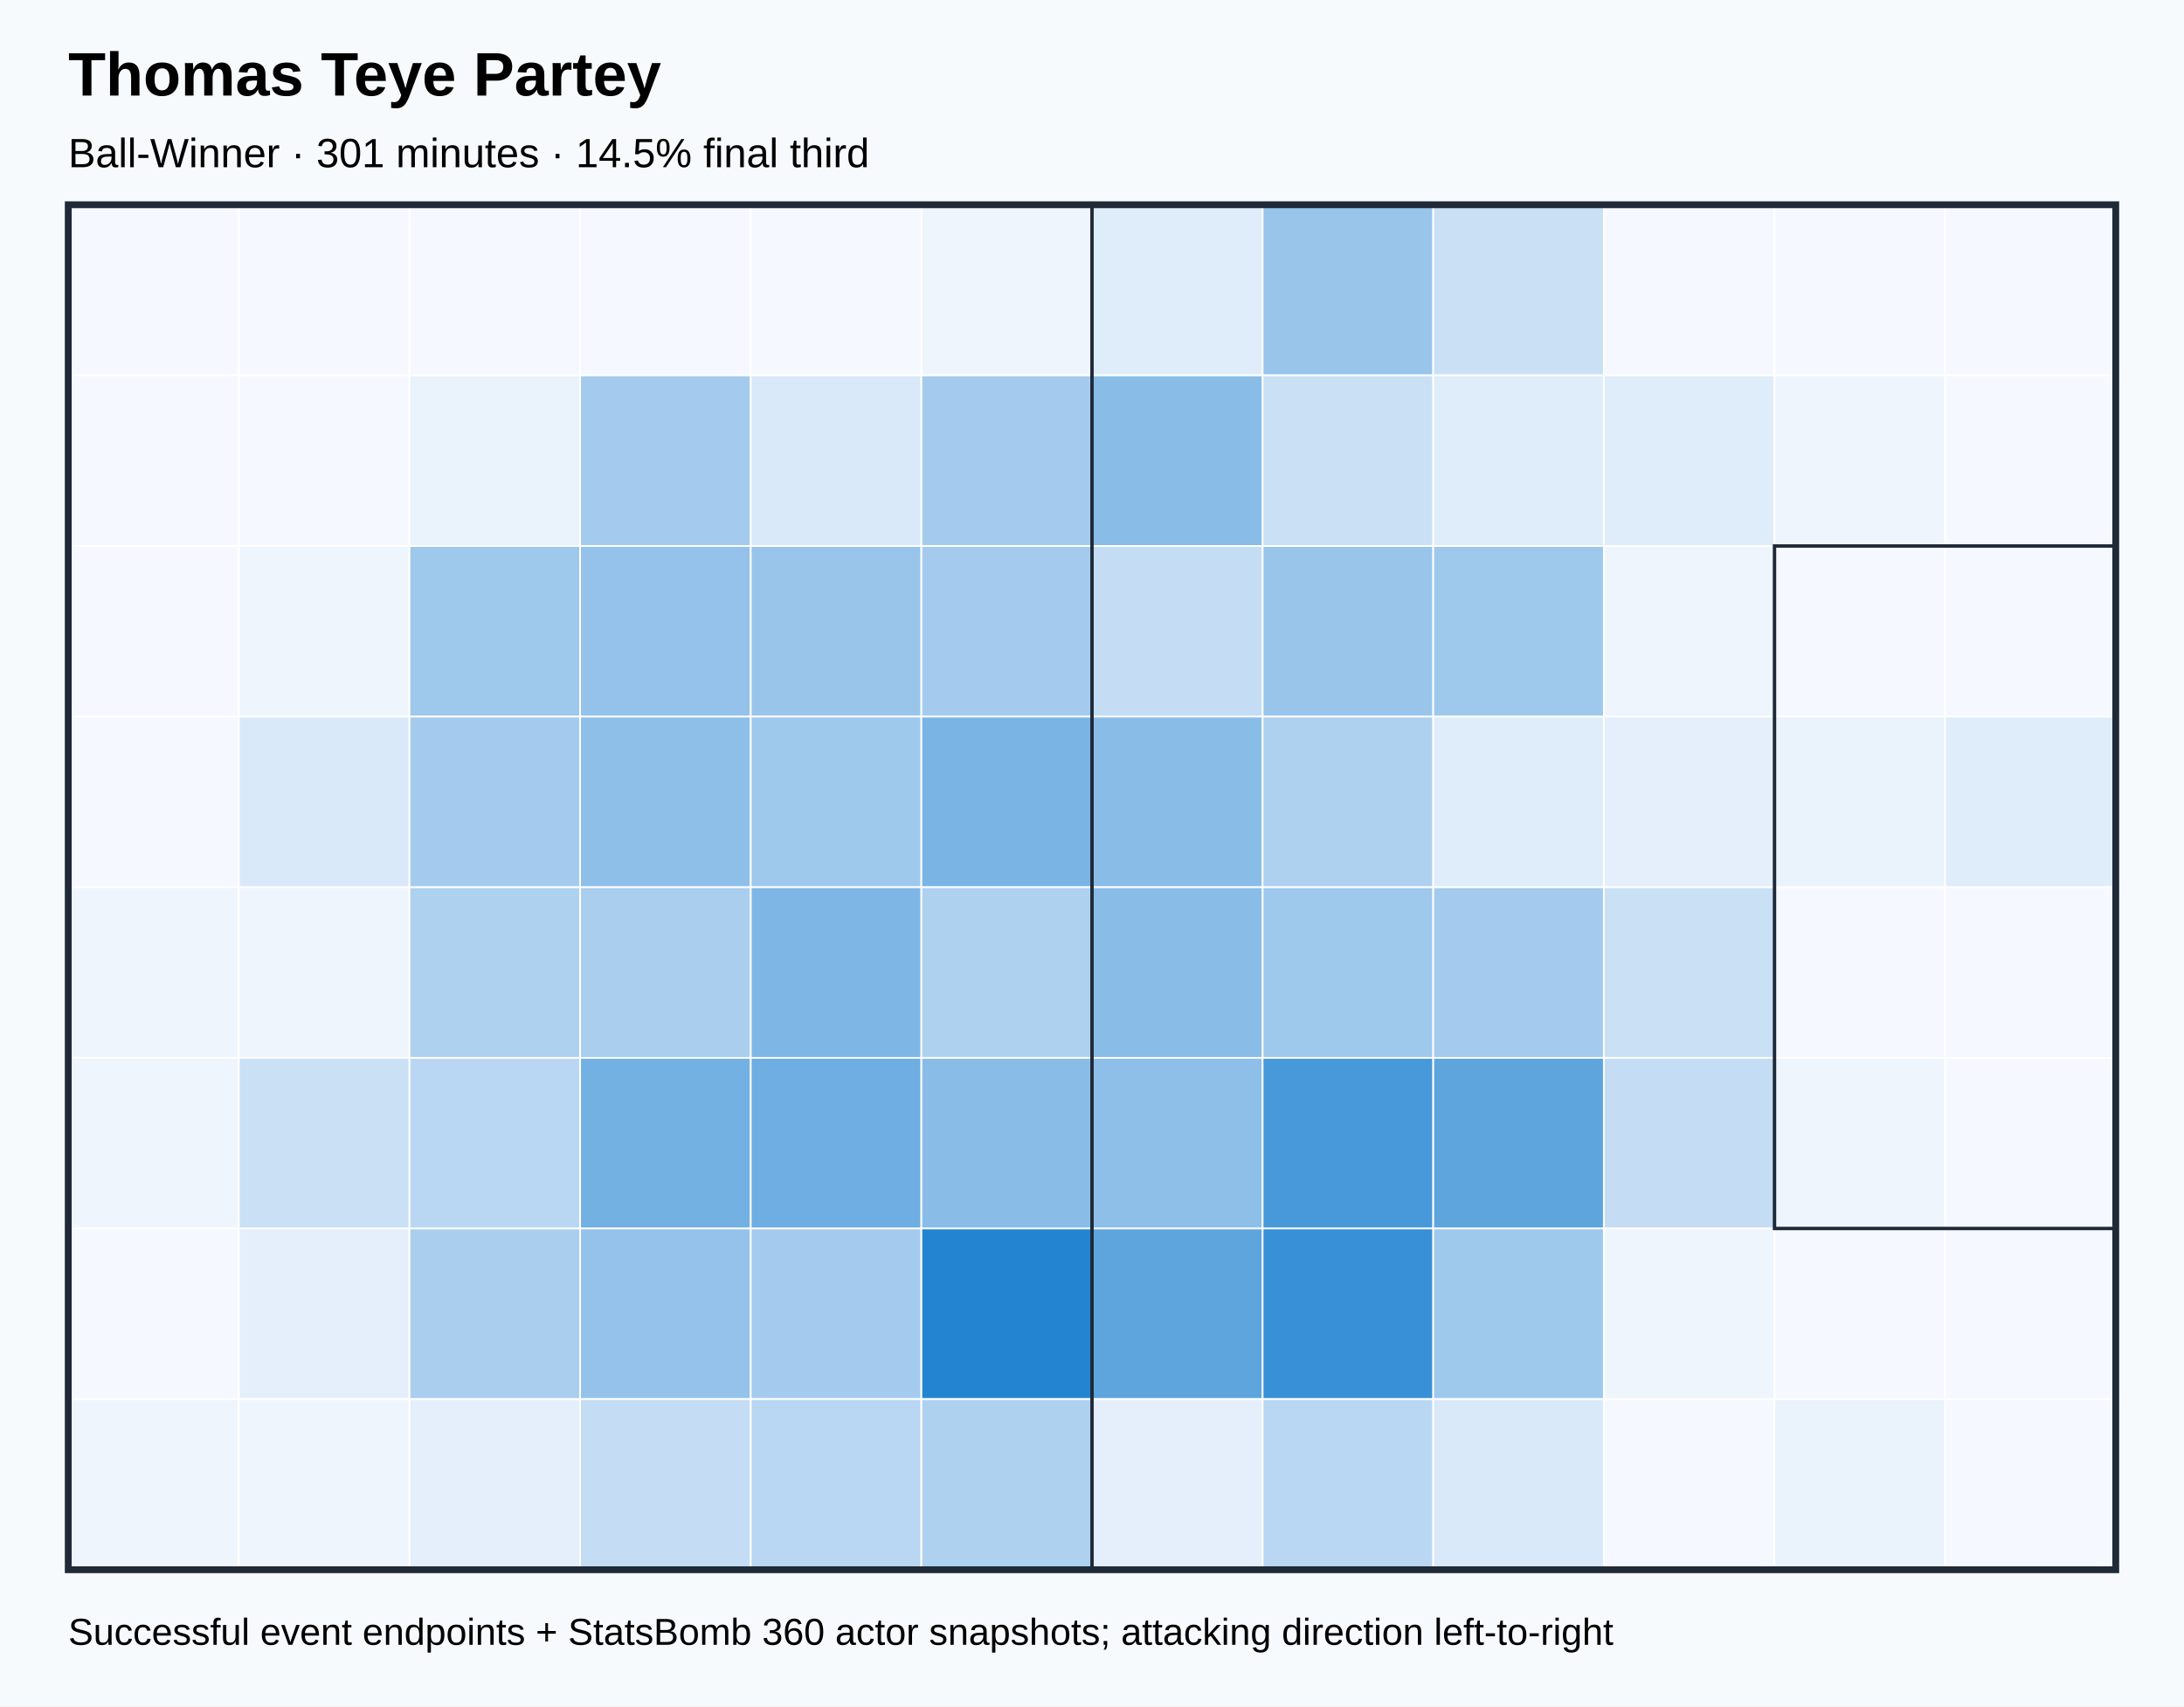
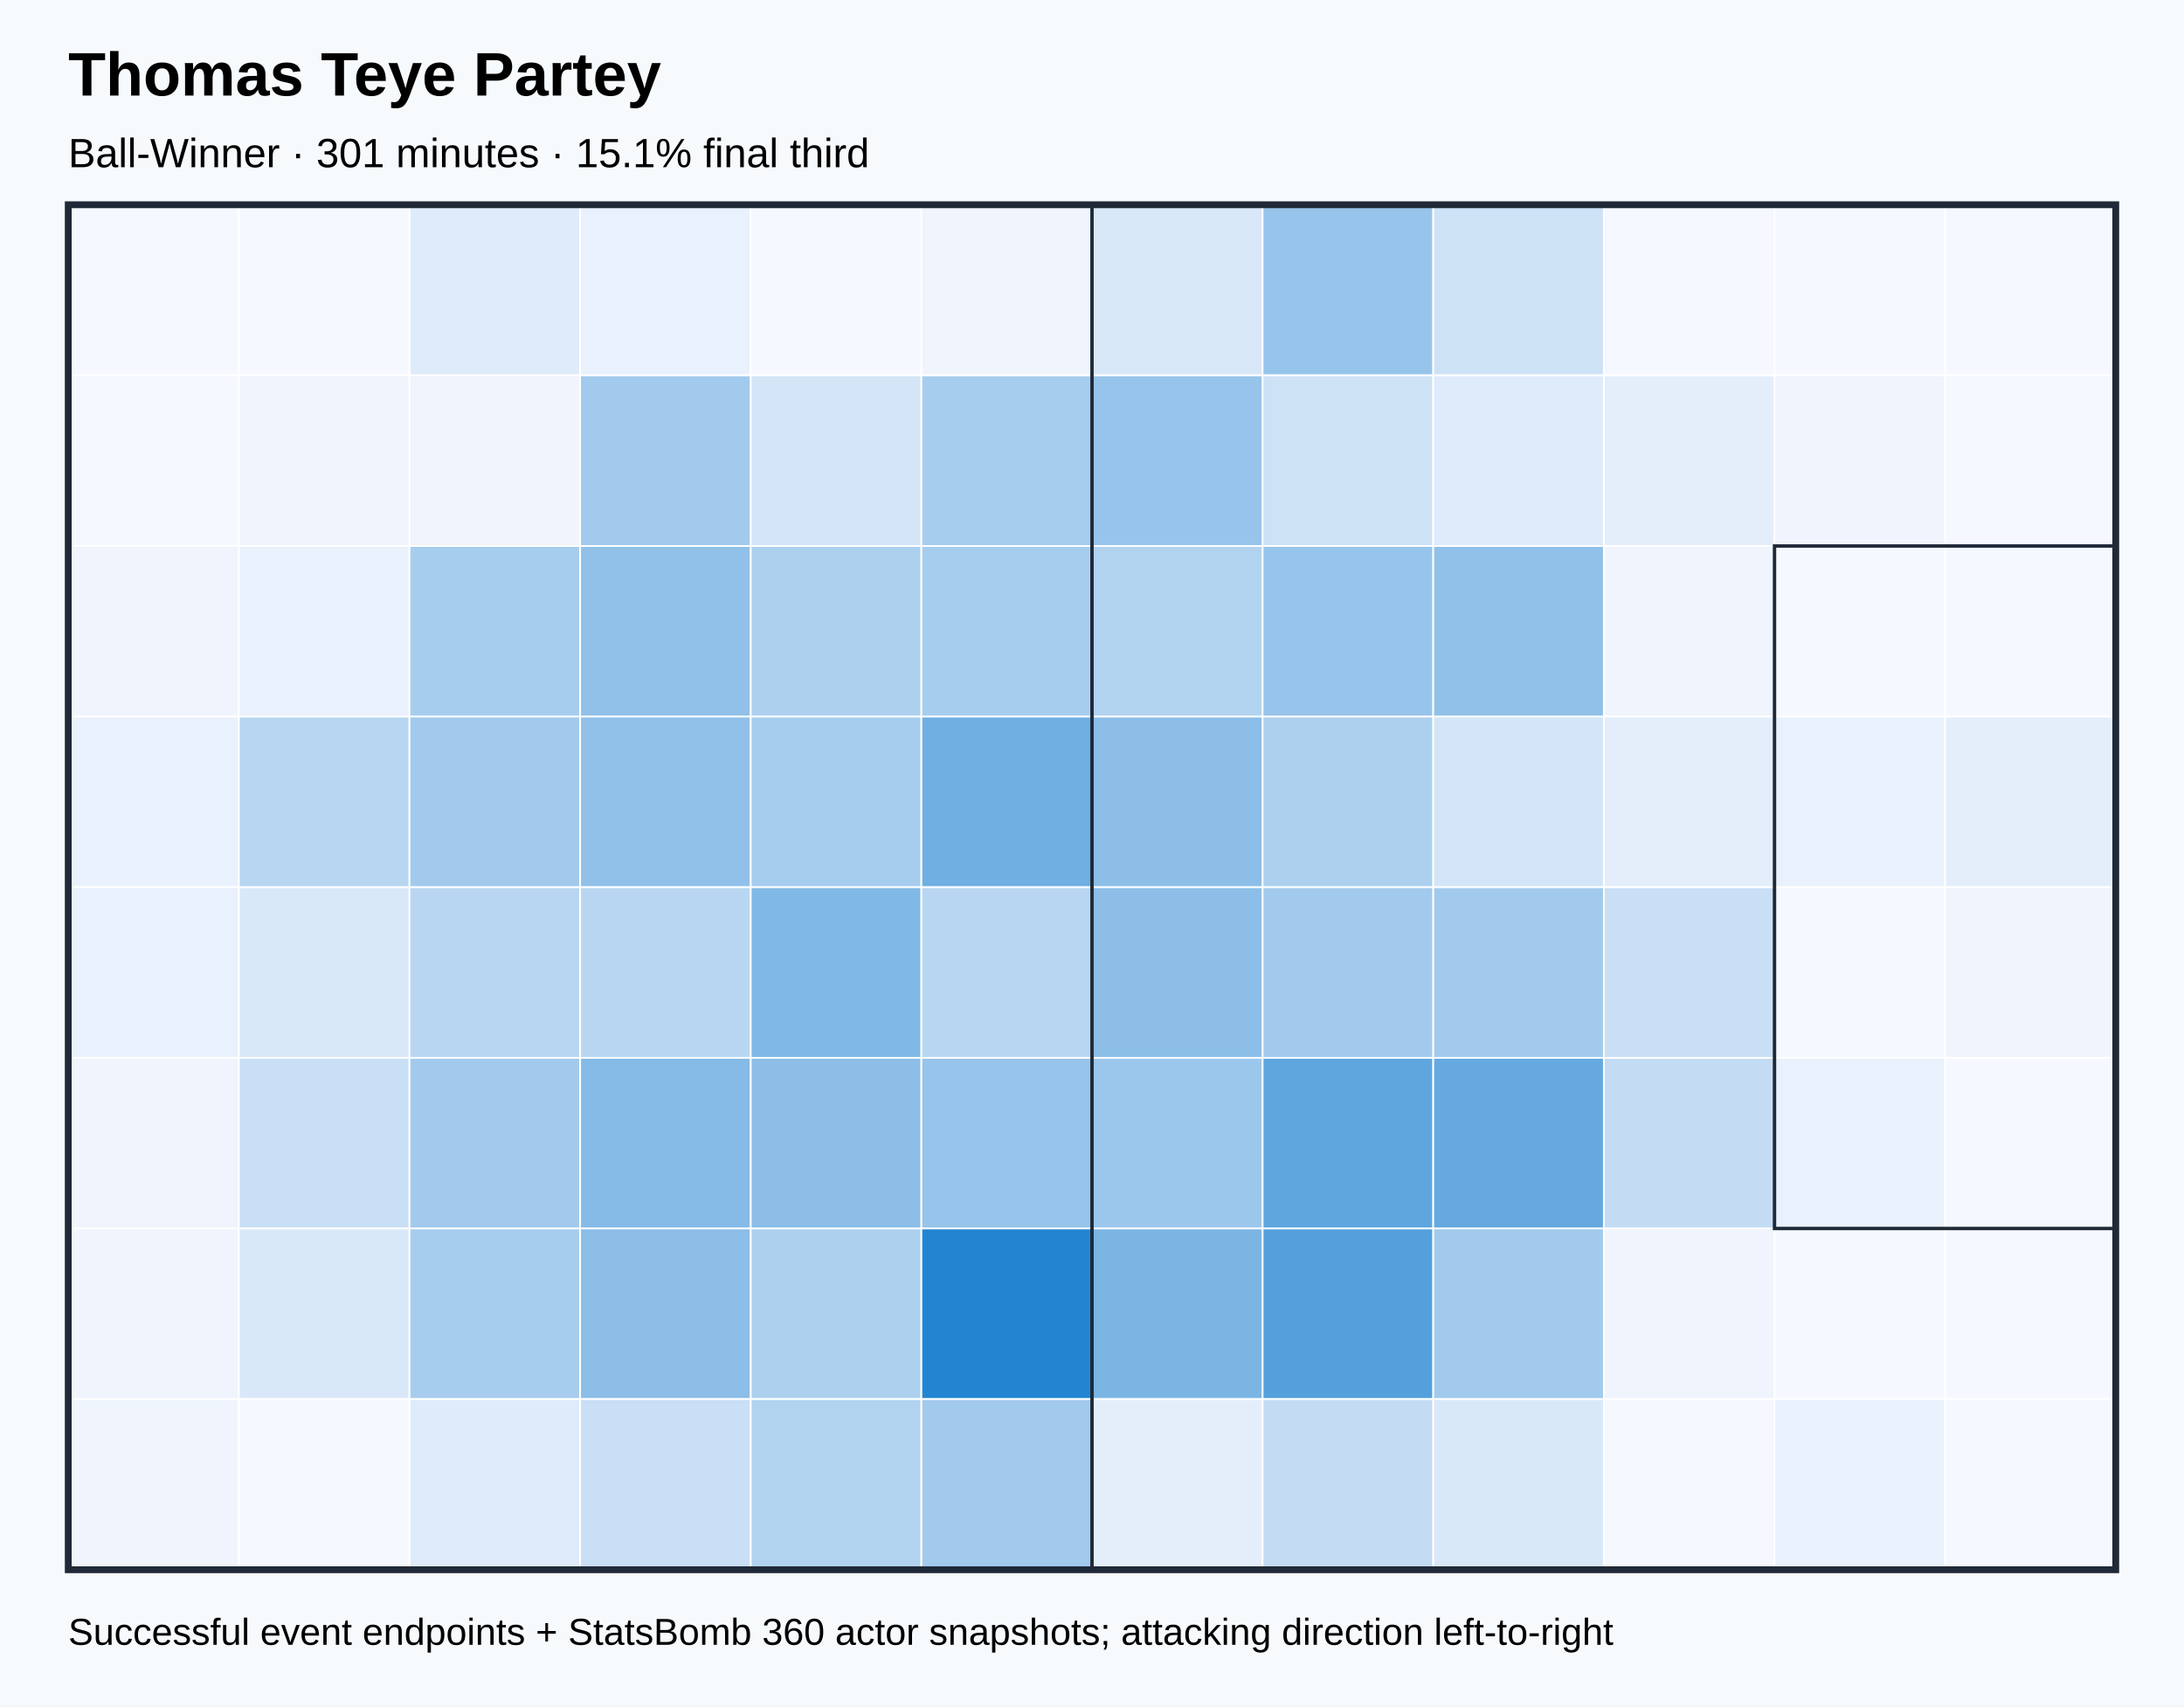
<svg xmlns="http://www.w3.org/2000/svg" width="640" height="500" viewBox="0 0 640 500" role="img">
  <rect width="640" height="500" fill="#f7fafc" />
  <text x="20" y="28" font-family="Arial" font-size="18" font-weight="700">Thomas Teye Partey</text>
-   <text x="20" y="49" font-family="Arial" font-size="12">Ball-Winner · 301 minutes · 14.5% final third</text>
+   <text x="20" y="49" font-family="Arial" font-size="12">Ball-Winner · 301 minutes · 15.1% final third</text>
  <rect x="20" y="60" width="50" height="50" fill="rgb(245,248,255)" stroke="#ffffff" stroke-width="0.5" />
  <rect x="20" y="110" width="50" height="50" fill="rgb(245,248,255)" stroke="#ffffff" stroke-width="0.5" />
-   <rect x="20" y="160" width="50" height="50" fill="rgb(245,248,255)" stroke="#ffffff" stroke-width="0.5" />
-   <rect x="20" y="210" width="50" height="50" fill="rgb(245,248,255)" stroke="#ffffff" stroke-width="0.5" />
-   <rect x="20" y="260" width="50" height="50" fill="rgb(239,245,253)" stroke="#ffffff" stroke-width="0.5" />
-   <rect x="20" y="310" width="50" height="50" fill="rgb(239,245,253)" stroke="#ffffff" stroke-width="0.5" />
-   <rect x="20" y="360" width="50" height="50" fill="rgb(245,248,255)" stroke="#ffffff" stroke-width="0.5" />
-   <rect x="20" y="410" width="50" height="50" fill="rgb(239,245,253)" stroke="#ffffff" stroke-width="0.5" />
+   <rect x="20" y="160" width="50" height="50" fill="rgb(239,244,253)" stroke="#ffffff" stroke-width="0.5" />
+   <rect x="20" y="210" width="50" height="50" fill="rgb(233,241,252)" stroke="#ffffff" stroke-width="0.5" />
+   <rect x="20" y="260" width="50" height="50" fill="rgb(233,241,252)" stroke="#ffffff" stroke-width="0.5" />
+   <rect x="20" y="310" width="50" height="50" fill="rgb(239,244,253)" stroke="#ffffff" stroke-width="0.5" />
+   <rect x="20" y="360" width="50" height="50" fill="rgb(239,244,253)" stroke="#ffffff" stroke-width="0.5" />
+   <rect x="20" y="410" width="50" height="50" fill="rgb(239,244,253)" stroke="#ffffff" stroke-width="0.5" />
  <rect x="70" y="60" width="50" height="50" fill="rgb(245,248,255)" stroke="#ffffff" stroke-width="0.5" />
-   <rect x="70" y="110" width="50" height="50" fill="rgb(245,248,255)" stroke="#ffffff" stroke-width="0.5" />
-   <rect x="70" y="160" width="50" height="50" fill="rgb(239,245,253)" stroke="#ffffff" stroke-width="0.5" />
-   <rect x="70" y="210" width="50" height="50" fill="rgb(218,233,249)" stroke="#ffffff" stroke-width="0.5" />
-   <rect x="70" y="260" width="50" height="50" fill="rgb(239,245,253)" stroke="#ffffff" stroke-width="0.5" />
-   <rect x="70" y="310" width="50" height="50" fill="rgb(201,224,245)" stroke="#ffffff" stroke-width="0.5" />
-   <rect x="70" y="360" width="50" height="50" fill="rgb(228,239,251)" stroke="#ffffff" stroke-width="0.5" />
-   <rect x="70" y="410" width="50" height="50" fill="rgb(239,245,253)" stroke="#ffffff" stroke-width="0.5" />
-   <rect x="120" y="60" width="50" height="50" fill="rgb(245,248,255)" stroke="#ffffff" stroke-width="0.5" />
-   <rect x="120" y="110" width="50" height="50" fill="rgb(234,242,252)" stroke="#ffffff" stroke-width="0.5" />
-   <rect x="120" y="160" width="50" height="50" fill="rgb(158,200,236)" stroke="#ffffff" stroke-width="0.5" />
-   <rect x="120" y="210" width="50" height="50" fill="rgb(164,203,237)" stroke="#ffffff" stroke-width="0.5" />
-   <rect x="120" y="260" width="50" height="50" fill="rgb(175,209,240)" stroke="#ffffff" stroke-width="0.5" />
-   <rect x="120" y="310" width="50" height="50" fill="rgb(185,215,242)" stroke="#ffffff" stroke-width="0.5" />
-   <rect x="120" y="360" width="50" height="50" fill="rgb(169,206,238)" stroke="#ffffff" stroke-width="0.5" />
-   <rect x="120" y="410" width="50" height="50" fill="rgb(228,239,251)" stroke="#ffffff" stroke-width="0.5" />
-   <rect x="170" y="60" width="50" height="50" fill="rgb(245,248,255)" stroke="#ffffff" stroke-width="0.5" />
-   <rect x="170" y="110" width="50" height="50" fill="rgb(164,203,237)" stroke="#ffffff" stroke-width="0.5" />
-   <rect x="170" y="160" width="50" height="50" fill="rgb(148,194,234)" stroke="#ffffff" stroke-width="0.5" />
-   <rect x="170" y="210" width="50" height="50" fill="rgb(142,191,233)" stroke="#ffffff" stroke-width="0.5" />
-   <rect x="170" y="260" width="50" height="50" fill="rgb(169,206,238)" stroke="#ffffff" stroke-width="0.5" />
-   <rect x="170" y="310" width="50" height="50" fill="rgb(115,177,227)" stroke="#ffffff" stroke-width="0.5" />
-   <rect x="170" y="360" width="50" height="50" fill="rgb(148,194,234)" stroke="#ffffff" stroke-width="0.5" />
-   <rect x="170" y="410" width="50" height="50" fill="rgb(196,221,244)" stroke="#ffffff" stroke-width="0.5" />
+   <rect x="70" y="110" width="50" height="50" fill="rgb(239,244,253)" stroke="#ffffff" stroke-width="0.5" />
+   <rect x="70" y="160" width="50" height="50" fill="rgb(233,241,252)" stroke="#ffffff" stroke-width="0.5" />
+   <rect x="70" y="210" width="50" height="50" fill="rgb(184,214,241)" stroke="#ffffff" stroke-width="0.5" />
+   <rect x="70" y="260" width="50" height="50" fill="rgb(217,232,249)" stroke="#ffffff" stroke-width="0.5" />
+   <rect x="70" y="310" width="50" height="50" fill="rgb(200,223,245)" stroke="#ffffff" stroke-width="0.5" />
+   <rect x="70" y="360" width="50" height="50" fill="rgb(217,232,249)" stroke="#ffffff" stroke-width="0.5" />
+   <rect x="70" y="410" width="50" height="50" fill="rgb(245,248,255)" stroke="#ffffff" stroke-width="0.5" />
+   <rect x="120" y="60" width="50" height="50" fill="rgb(222,235,250)" stroke="#ffffff" stroke-width="0.5" />
+   <rect x="120" y="110" width="50" height="50" fill="rgb(239,244,253)" stroke="#ffffff" stroke-width="0.5" />
+   <rect x="120" y="160" width="50" height="50" fill="rgb(167,205,238)" stroke="#ffffff" stroke-width="0.5" />
+   <rect x="120" y="210" width="50" height="50" fill="rgb(162,202,237)" stroke="#ffffff" stroke-width="0.5" />
+   <rect x="120" y="260" width="50" height="50" fill="rgb(184,214,241)" stroke="#ffffff" stroke-width="0.5" />
+   <rect x="120" y="310" width="50" height="50" fill="rgb(162,202,237)" stroke="#ffffff" stroke-width="0.5" />
+   <rect x="120" y="360" width="50" height="50" fill="rgb(167,205,238)" stroke="#ffffff" stroke-width="0.5" />
+   <rect x="120" y="410" width="50" height="50" fill="rgb(222,235,250)" stroke="#ffffff" stroke-width="0.5" />
+   <rect x="170" y="60" width="50" height="50" fill="rgb(233,241,252)" stroke="#ffffff" stroke-width="0.5" />
+   <rect x="170" y="110" width="50" height="50" fill="rgb(162,202,237)" stroke="#ffffff" stroke-width="0.5" />
+   <rect x="170" y="160" width="50" height="50" fill="rgb(145,193,233)" stroke="#ffffff" stroke-width="0.5" />
+   <rect x="170" y="210" width="50" height="50" fill="rgb(145,193,233)" stroke="#ffffff" stroke-width="0.5" />
+   <rect x="170" y="260" width="50" height="50" fill="rgb(184,214,241)" stroke="#ffffff" stroke-width="0.5" />
+   <rect x="170" y="310" width="50" height="50" fill="rgb(134,187,231)" stroke="#ffffff" stroke-width="0.5" />
+   <rect x="170" y="360" width="50" height="50" fill="rgb(140,190,232)" stroke="#ffffff" stroke-width="0.5" />
+   <rect x="170" y="410" width="50" height="50" fill="rgb(200,223,245)" stroke="#ffffff" stroke-width="0.5" />
  <rect x="220" y="60" width="50" height="50" fill="rgb(245,248,255)" stroke="#ffffff" stroke-width="0.5" />
-   <rect x="220" y="110" width="50" height="50" fill="rgb(218,233,249)" stroke="#ffffff" stroke-width="0.5" />
-   <rect x="220" y="160" width="50" height="50" fill="rgb(153,197,235)" stroke="#ffffff" stroke-width="0.5" />
-   <rect x="220" y="210" width="50" height="50" fill="rgb(158,200,236)" stroke="#ffffff" stroke-width="0.5" />
-   <rect x="220" y="260" width="50" height="50" fill="rgb(126,183,229)" stroke="#ffffff" stroke-width="0.5" />
-   <rect x="220" y="310" width="50" height="50" fill="rgb(110,174,226)" stroke="#ffffff" stroke-width="0.5" />
-   <rect x="220" y="360" width="50" height="50" fill="rgb(164,203,237)" stroke="#ffffff" stroke-width="0.5" />
-   <rect x="220" y="410" width="50" height="50" fill="rgb(185,215,242)" stroke="#ffffff" stroke-width="0.5" />
-   <rect x="270" y="60" width="50" height="50" fill="rgb(239,245,253)" stroke="#ffffff" stroke-width="0.5" />
-   <rect x="270" y="110" width="50" height="50" fill="rgb(164,203,237)" stroke="#ffffff" stroke-width="0.5" />
-   <rect x="270" y="160" width="50" height="50" fill="rgb(164,203,237)" stroke="#ffffff" stroke-width="0.5" />
-   <rect x="270" y="210" width="50" height="50" fill="rgb(121,180,228)" stroke="#ffffff" stroke-width="0.5" />
-   <rect x="270" y="260" width="50" height="50" fill="rgb(175,209,240)" stroke="#ffffff" stroke-width="0.5" />
-   <rect x="270" y="310" width="50" height="50" fill="rgb(137,189,231)" stroke="#ffffff" stroke-width="0.5" />
+   <rect x="220" y="110" width="50" height="50" fill="rgb(211,229,247)" stroke="#ffffff" stroke-width="0.5" />
+   <rect x="220" y="160" width="50" height="50" fill="rgb(173,208,239)" stroke="#ffffff" stroke-width="0.5" />
+   <rect x="220" y="210" width="50" height="50" fill="rgb(167,205,238)" stroke="#ffffff" stroke-width="0.5" />
+   <rect x="220" y="260" width="50" height="50" fill="rgb(128,184,230)" stroke="#ffffff" stroke-width="0.5" />
+   <rect x="220" y="310" width="50" height="50" fill="rgb(140,190,232)" stroke="#ffffff" stroke-width="0.5" />
+   <rect x="220" y="360" width="50" height="50" fill="rgb(173,208,239)" stroke="#ffffff" stroke-width="0.5" />
+   <rect x="220" y="410" width="50" height="50" fill="rgb(178,211,240)" stroke="#ffffff" stroke-width="0.5" />
+   <rect x="270" y="60" width="50" height="50" fill="rgb(239,244,253)" stroke="#ffffff" stroke-width="0.5" />
+   <rect x="270" y="110" width="50" height="50" fill="rgb(167,205,238)" stroke="#ffffff" stroke-width="0.5" />
+   <rect x="270" y="160" width="50" height="50" fill="rgb(167,205,238)" stroke="#ffffff" stroke-width="0.5" />
+   <rect x="270" y="210" width="50" height="50" fill="rgb(112,175,226)" stroke="#ffffff" stroke-width="0.5" />
+   <rect x="270" y="260" width="50" height="50" fill="rgb(184,214,241)" stroke="#ffffff" stroke-width="0.5" />
+   <rect x="270" y="310" width="50" height="50" fill="rgb(151,196,234)" stroke="#ffffff" stroke-width="0.5" />
  <rect x="270" y="360" width="50" height="50" fill="rgb(35,133,210)" stroke="#ffffff" stroke-width="0.5" />
-   <rect x="270" y="410" width="50" height="50" fill="rgb(175,209,240)" stroke="#ffffff" stroke-width="0.5" />
-   <rect x="320" y="60" width="50" height="50" fill="rgb(223,236,250)" stroke="#ffffff" stroke-width="0.5" />
-   <rect x="320" y="110" width="50" height="50" fill="rgb(137,189,231)" stroke="#ffffff" stroke-width="0.5" />
-   <rect x="320" y="160" width="50" height="50" fill="rgb(196,221,244)" stroke="#ffffff" stroke-width="0.5" />
-   <rect x="320" y="210" width="50" height="50" fill="rgb(137,189,231)" stroke="#ffffff" stroke-width="0.5" />
-   <rect x="320" y="260" width="50" height="50" fill="rgb(137,189,231)" stroke="#ffffff" stroke-width="0.5" />
-   <rect x="320" y="310" width="50" height="50" fill="rgb(142,191,233)" stroke="#ffffff" stroke-width="0.5" />
-   <rect x="320" y="360" width="50" height="50" fill="rgb(94,165,222)" stroke="#ffffff" stroke-width="0.5" />
-   <rect x="320" y="410" width="50" height="50" fill="rgb(228,239,251)" stroke="#ffffff" stroke-width="0.5" />
-   <rect x="370" y="60" width="50" height="50" fill="rgb(153,197,235)" stroke="#ffffff" stroke-width="0.5" />
-   <rect x="370" y="110" width="50" height="50" fill="rgb(201,224,245)" stroke="#ffffff" stroke-width="0.5" />
-   <rect x="370" y="160" width="50" height="50" fill="rgb(153,197,235)" stroke="#ffffff" stroke-width="0.5" />
-   <rect x="370" y="210" width="50" height="50" fill="rgb(175,209,240)" stroke="#ffffff" stroke-width="0.5" />
-   <rect x="370" y="260" width="50" height="50" fill="rgb(158,200,236)" stroke="#ffffff" stroke-width="0.5" />
-   <rect x="370" y="310" width="50" height="50" fill="rgb(72,153,218)" stroke="#ffffff" stroke-width="0.5" />
-   <rect x="370" y="360" width="50" height="50" fill="rgb(56,144,214)" stroke="#ffffff" stroke-width="0.5" />
-   <rect x="370" y="410" width="50" height="50" fill="rgb(185,215,242)" stroke="#ffffff" stroke-width="0.5" />
-   <rect x="420" y="60" width="50" height="50" fill="rgb(201,224,245)" stroke="#ffffff" stroke-width="0.5" />
-   <rect x="420" y="110" width="50" height="50" fill="rgb(223,236,250)" stroke="#ffffff" stroke-width="0.5" />
-   <rect x="420" y="160" width="50" height="50" fill="rgb(158,200,236)" stroke="#ffffff" stroke-width="0.5" />
-   <rect x="420" y="210" width="50" height="50" fill="rgb(223,236,250)" stroke="#ffffff" stroke-width="0.5" />
-   <rect x="420" y="260" width="50" height="50" fill="rgb(164,203,237)" stroke="#ffffff" stroke-width="0.5" />
-   <rect x="420" y="310" width="50" height="50" fill="rgb(94,165,222)" stroke="#ffffff" stroke-width="0.5" />
-   <rect x="420" y="360" width="50" height="50" fill="rgb(158,200,236)" stroke="#ffffff" stroke-width="0.5" />
-   <rect x="420" y="410" width="50" height="50" fill="rgb(218,233,249)" stroke="#ffffff" stroke-width="0.5" />
+   <rect x="270" y="410" width="50" height="50" fill="rgb(162,202,237)" stroke="#ffffff" stroke-width="0.5" />
+   <rect x="320" y="60" width="50" height="50" fill="rgb(217,232,249)" stroke="#ffffff" stroke-width="0.5" />
+   <rect x="320" y="110" width="50" height="50" fill="rgb(151,196,234)" stroke="#ffffff" stroke-width="0.5" />
+   <rect x="320" y="160" width="50" height="50" fill="rgb(178,211,240)" stroke="#ffffff" stroke-width="0.5" />
+   <rect x="320" y="210" width="50" height="50" fill="rgb(140,190,232)" stroke="#ffffff" stroke-width="0.5" />
+   <rect x="320" y="260" width="50" height="50" fill="rgb(140,190,232)" stroke="#ffffff" stroke-width="0.5" />
+   <rect x="320" y="310" width="50" height="50" fill="rgb(156,199,236)" stroke="#ffffff" stroke-width="0.5" />
+   <rect x="320" y="360" width="50" height="50" fill="rgb(123,181,228)" stroke="#ffffff" stroke-width="0.5" />
+   <rect x="320" y="410" width="50" height="50" fill="rgb(228,238,251)" stroke="#ffffff" stroke-width="0.5" />
+   <rect x="370" y="60" width="50" height="50" fill="rgb(151,196,234)" stroke="#ffffff" stroke-width="0.5" />
+   <rect x="370" y="110" width="50" height="50" fill="rgb(206,226,246)" stroke="#ffffff" stroke-width="0.5" />
+   <rect x="370" y="160" width="50" height="50" fill="rgb(151,196,234)" stroke="#ffffff" stroke-width="0.5" />
+   <rect x="370" y="210" width="50" height="50" fill="rgb(173,208,239)" stroke="#ffffff" stroke-width="0.5" />
+   <rect x="370" y="260" width="50" height="50" fill="rgb(162,202,237)" stroke="#ffffff" stroke-width="0.5" />
+   <rect x="370" y="310" width="50" height="50" fill="rgb(95,166,223)" stroke="#ffffff" stroke-width="0.5" />
+   <rect x="370" y="360" width="50" height="50" fill="rgb(84,160,220)" stroke="#ffffff" stroke-width="0.5" />
+   <rect x="370" y="410" width="50" height="50" fill="rgb(195,220,244)" stroke="#ffffff" stroke-width="0.5" />
+   <rect x="420" y="60" width="50" height="50" fill="rgb(206,226,246)" stroke="#ffffff" stroke-width="0.5" />
+   <rect x="420" y="110" width="50" height="50" fill="rgb(222,235,250)" stroke="#ffffff" stroke-width="0.5" />
+   <rect x="420" y="160" width="50" height="50" fill="rgb(145,193,233)" stroke="#ffffff" stroke-width="0.5" />
+   <rect x="420" y="210" width="50" height="50" fill="rgb(211,229,247)" stroke="#ffffff" stroke-width="0.5" />
+   <rect x="420" y="260" width="50" height="50" fill="rgb(162,202,237)" stroke="#ffffff" stroke-width="0.5" />
+   <rect x="420" y="310" width="50" height="50" fill="rgb(101,169,224)" stroke="#ffffff" stroke-width="0.5" />
+   <rect x="420" y="360" width="50" height="50" fill="rgb(162,202,237)" stroke="#ffffff" stroke-width="0.5" />
+   <rect x="420" y="410" width="50" height="50" fill="rgb(217,232,249)" stroke="#ffffff" stroke-width="0.5" />
  <rect x="470" y="60" width="50" height="50" fill="rgb(245,248,255)" stroke="#ffffff" stroke-width="0.5" />
-   <rect x="470" y="110" width="50" height="50" fill="rgb(223,236,250)" stroke="#ffffff" stroke-width="0.5" />
-   <rect x="470" y="160" width="50" height="50" fill="rgb(239,245,253)" stroke="#ffffff" stroke-width="0.5" />
-   <rect x="470" y="210" width="50" height="50" fill="rgb(228,239,251)" stroke="#ffffff" stroke-width="0.5" />
-   <rect x="470" y="260" width="50" height="50" fill="rgb(201,224,245)" stroke="#ffffff" stroke-width="0.5" />
-   <rect x="470" y="310" width="50" height="50" fill="rgb(196,221,244)" stroke="#ffffff" stroke-width="0.5" />
-   <rect x="470" y="360" width="50" height="50" fill="rgb(239,245,253)" stroke="#ffffff" stroke-width="0.5" />
+   <rect x="470" y="110" width="50" height="50" fill="rgb(228,238,251)" stroke="#ffffff" stroke-width="0.5" />
+   <rect x="470" y="160" width="50" height="50" fill="rgb(239,244,253)" stroke="#ffffff" stroke-width="0.5" />
+   <rect x="470" y="210" width="50" height="50" fill="rgb(228,238,251)" stroke="#ffffff" stroke-width="0.5" />
+   <rect x="470" y="260" width="50" height="50" fill="rgb(200,223,245)" stroke="#ffffff" stroke-width="0.5" />
+   <rect x="470" y="310" width="50" height="50" fill="rgb(195,220,244)" stroke="#ffffff" stroke-width="0.5" />
+   <rect x="470" y="360" width="50" height="50" fill="rgb(239,244,253)" stroke="#ffffff" stroke-width="0.5" />
  <rect x="470" y="410" width="50" height="50" fill="rgb(245,248,255)" stroke="#ffffff" stroke-width="0.5" />
  <rect x="520" y="60" width="50" height="50" fill="rgb(245,248,255)" stroke="#ffffff" stroke-width="0.5" />
-   <rect x="520" y="110" width="50" height="50" fill="rgb(239,245,253)" stroke="#ffffff" stroke-width="0.5" />
+   <rect x="520" y="110" width="50" height="50" fill="rgb(239,244,253)" stroke="#ffffff" stroke-width="0.5" />
  <rect x="520" y="160" width="50" height="50" fill="rgb(245,248,255)" stroke="#ffffff" stroke-width="0.5" />
-   <rect x="520" y="210" width="50" height="50" fill="rgb(234,242,252)" stroke="#ffffff" stroke-width="0.5" />
+   <rect x="520" y="210" width="50" height="50" fill="rgb(233,241,252)" stroke="#ffffff" stroke-width="0.5" />
  <rect x="520" y="260" width="50" height="50" fill="rgb(245,248,255)" stroke="#ffffff" stroke-width="0.5" />
-   <rect x="520" y="310" width="50" height="50" fill="rgb(239,245,253)" stroke="#ffffff" stroke-width="0.5" />
+   <rect x="520" y="310" width="50" height="50" fill="rgb(233,241,252)" stroke="#ffffff" stroke-width="0.5" />
  <rect x="520" y="360" width="50" height="50" fill="rgb(245,248,255)" stroke="#ffffff" stroke-width="0.5" />
-   <rect x="520" y="410" width="50" height="50" fill="rgb(234,242,252)" stroke="#ffffff" stroke-width="0.5" />
+   <rect x="520" y="410" width="50" height="50" fill="rgb(233,241,252)" stroke="#ffffff" stroke-width="0.5" />
  <rect x="570" y="60" width="50" height="50" fill="rgb(245,248,255)" stroke="#ffffff" stroke-width="0.5" />
  <rect x="570" y="110" width="50" height="50" fill="rgb(245,248,255)" stroke="#ffffff" stroke-width="0.5" />
  <rect x="570" y="160" width="50" height="50" fill="rgb(245,248,255)" stroke="#ffffff" stroke-width="0.5" />
-   <rect x="570" y="210" width="50" height="50" fill="rgb(223,236,250)" stroke="#ffffff" stroke-width="0.5" />
-   <rect x="570" y="260" width="50" height="50" fill="rgb(245,248,255)" stroke="#ffffff" stroke-width="0.5" />
+   <rect x="570" y="210" width="50" height="50" fill="rgb(228,238,251)" stroke="#ffffff" stroke-width="0.5" />
+   <rect x="570" y="260" width="50" height="50" fill="rgb(239,244,253)" stroke="#ffffff" stroke-width="0.5" />
  <rect x="570" y="310" width="50" height="50" fill="rgb(245,248,255)" stroke="#ffffff" stroke-width="0.5" />
  <rect x="570" y="360" width="50" height="50" fill="rgb(245,248,255)" stroke="#ffffff" stroke-width="0.5" />
  <rect x="570" y="410" width="50" height="50" fill="rgb(245,248,255)" stroke="#ffffff" stroke-width="0.5" />
  <rect x="20" y="60" width="600" height="400" fill="none" stroke="#1f2937" stroke-width="2" />
  <line x1="320" y1="60" x2="320" y2="460" stroke="#1f2937" stroke-width="1" />
  <rect x="520" y="160" width="100" height="200" fill="none" stroke="#1f2937" />
  <text x="20" y="482" font-family="Arial" font-size="11">Successful event endpoints + StatsBomb 360 actor snapshots; attacking direction left-to-right</text>
</svg>
